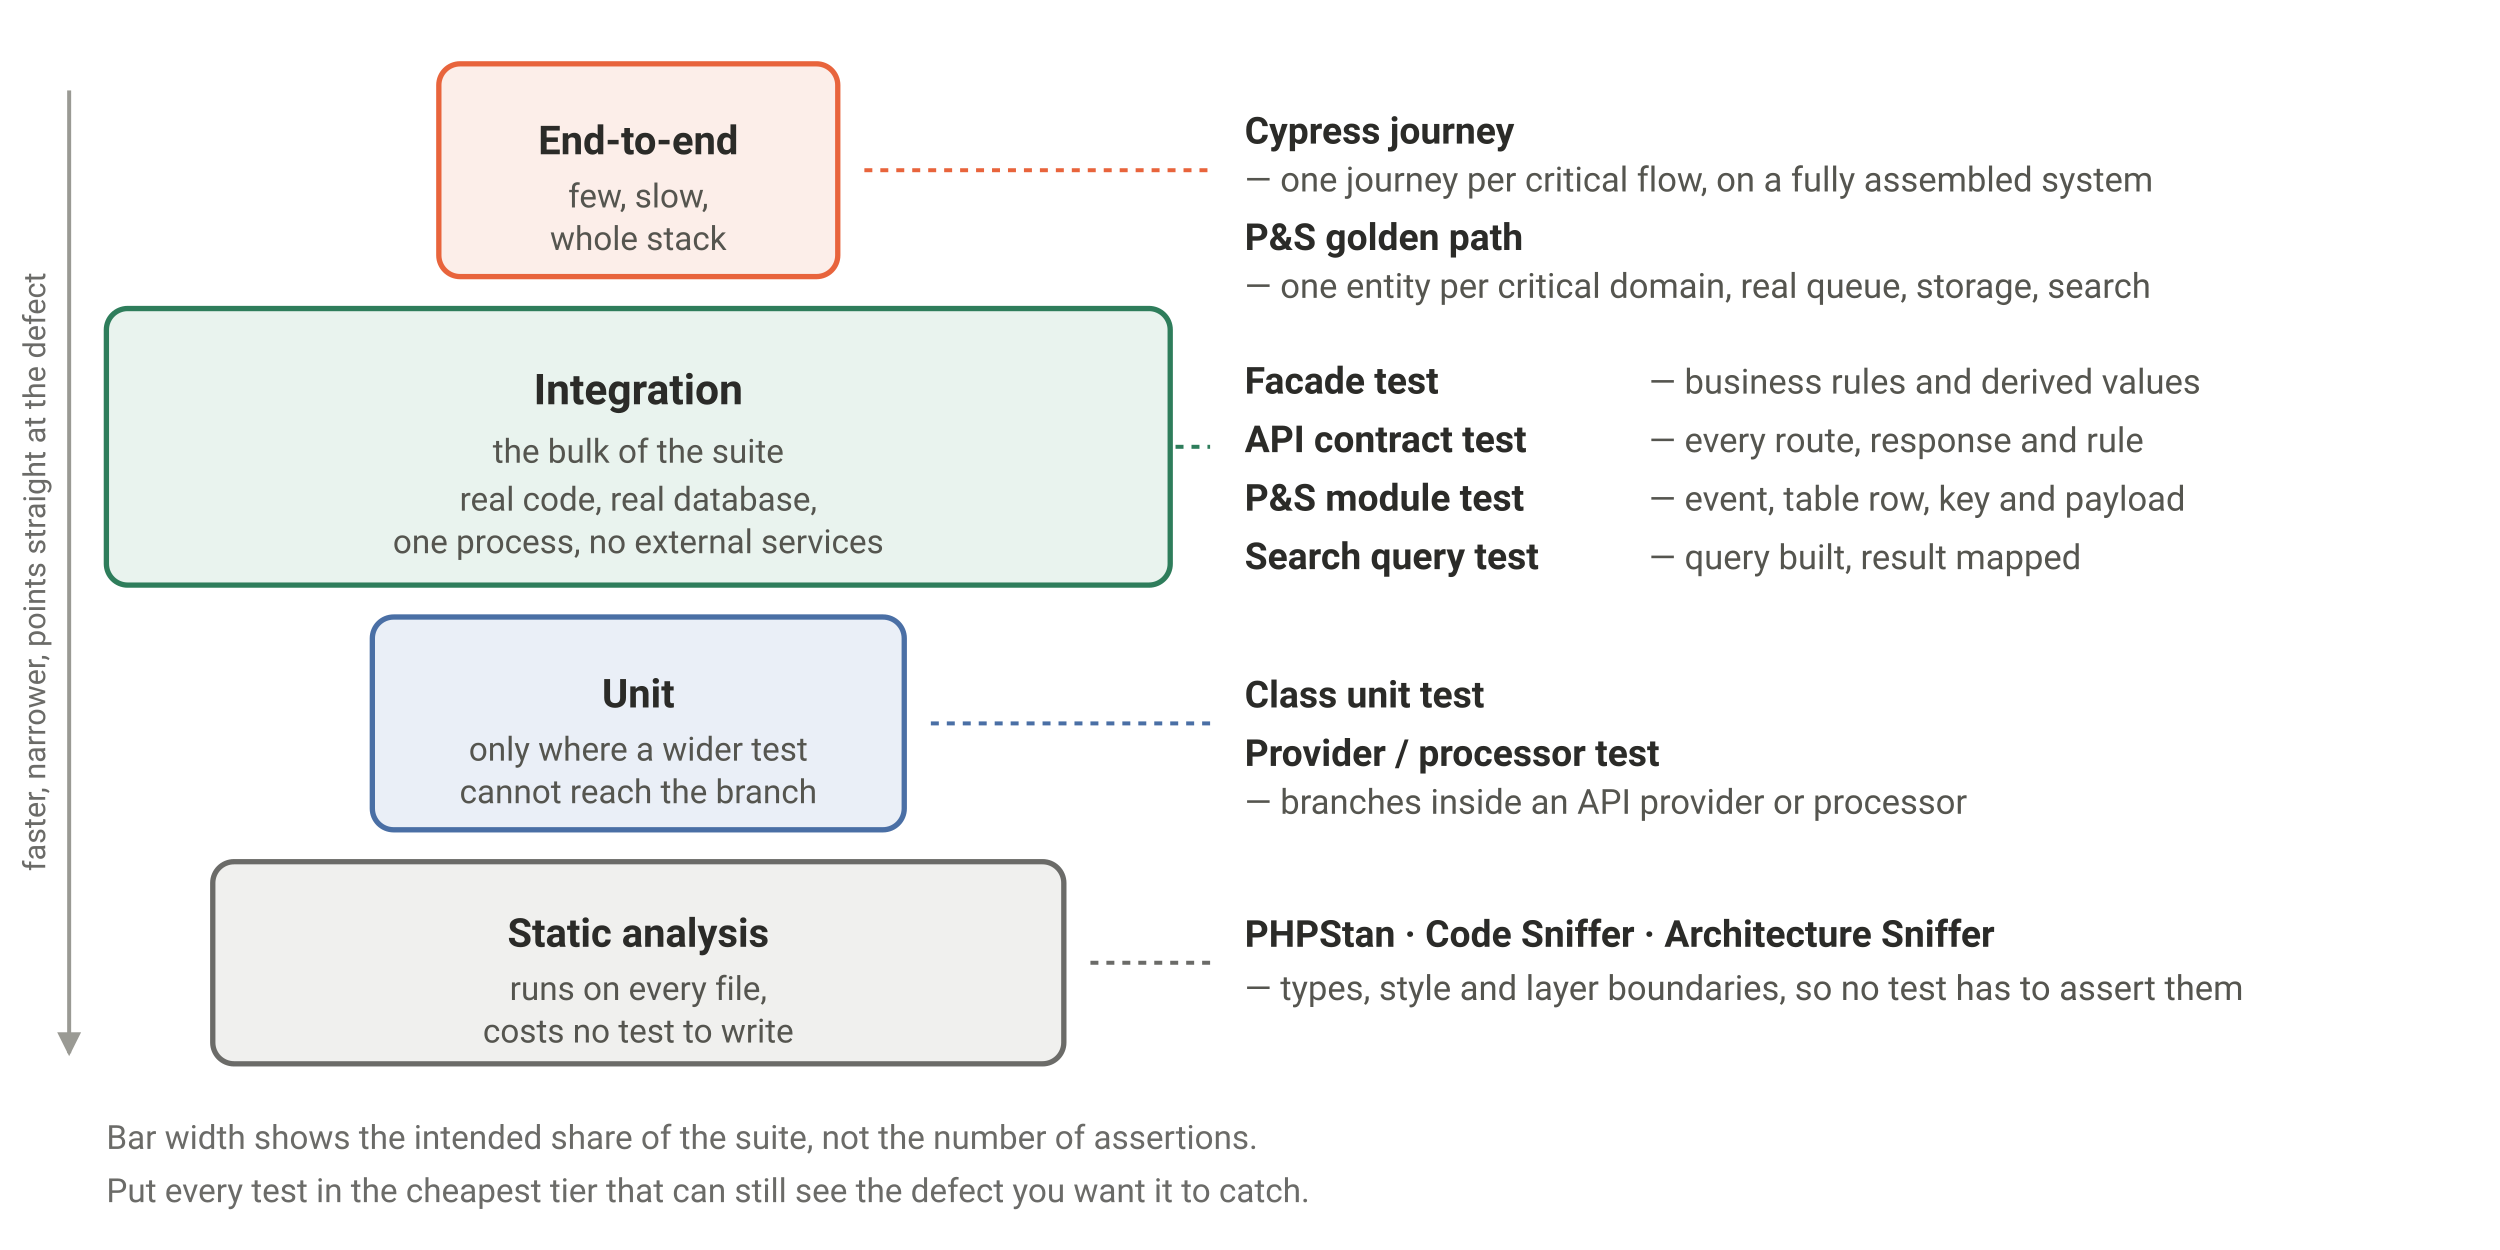
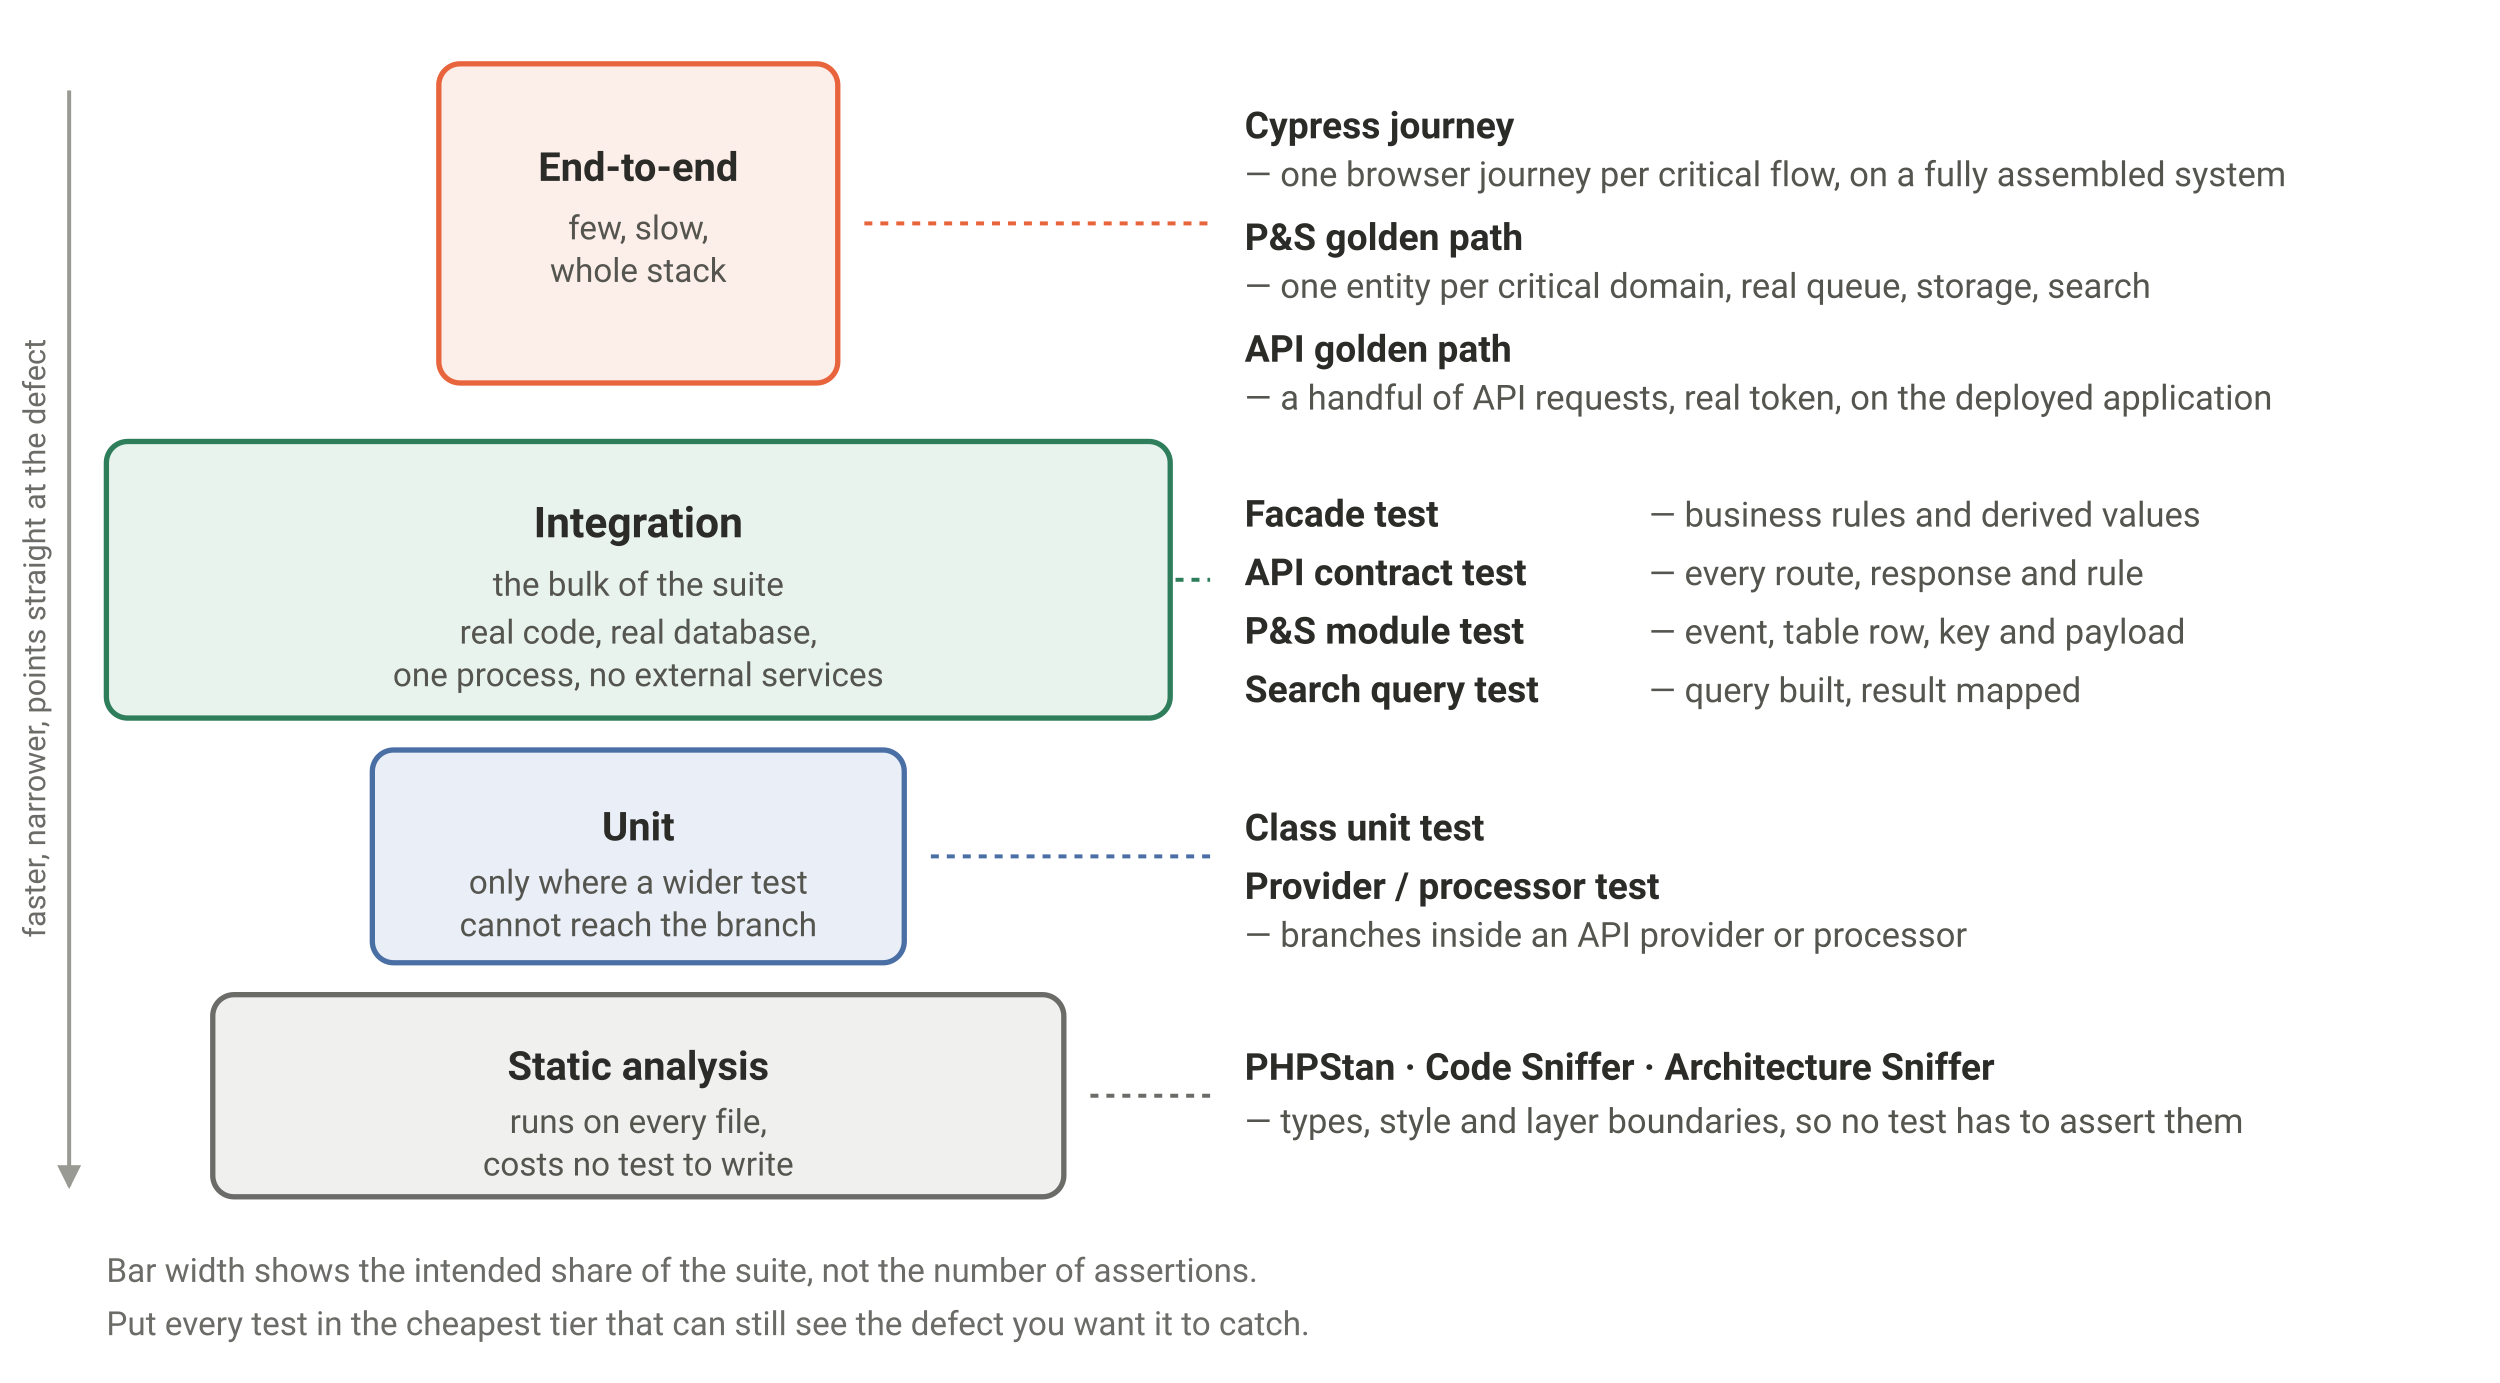
- <svg xmlns="http://www.w3.org/2000/svg" viewBox="0 0 940 470" width="100%" style="max-width:940px;height:auto;" role="img" aria-labelledby="trophyTitle trophyDesc" font-family="-apple-system, BlinkMacSystemFont, 'Segoe UI', Roboto, Helvetica, Arial, sans-serif">
-   <rect x="165" y="24" width="150" height="80" rx="8" fill="#FCEEE9" stroke="#E8643C" stroke-width="2" />
-   <text x="240" y="58" text-anchor="middle" font-size="15" font-weight="700" fill="#2B2B28">End-to-end</text>
-   <text x="240" y="78" text-anchor="middle" font-size="12.5" fill="#55554F">few, slow,</text>
-   <text x="240" y="94" text-anchor="middle" font-size="12.5" fill="#55554F">whole stack</text>
-   <line x1="325" y1="64" x2="455" y2="64" stroke="#E8643C" stroke-width="1.5" stroke-dasharray="3 3" />
-   <text x="468" y="54" font-size="14" font-weight="600" fill="#2B2B28">Cypress journey</text>
-   <text x="468" y="72" font-size="13" fill="#55554F">— one journey per critical flow, on a fully assembled system</text>
+ <svg xmlns="http://www.w3.org/2000/svg" viewBox="0 0 940 520" width="100%" style="max-width:940px;height:auto;" role="img" aria-labelledby="trophyTitle trophyDesc" font-family="-apple-system, BlinkMacSystemFont, 'Segoe UI', Roboto, Helvetica, Arial, sans-serif">
+   <rect x="165" y="24" width="150" height="120" rx="8" fill="#FCEEE9" stroke="#E8643C" stroke-width="2" />
+   <text x="240" y="68" text-anchor="middle" font-size="15" font-weight="700" fill="#2B2B28">End-to-end</text>
+   <text x="240" y="90" text-anchor="middle" font-size="12.5" fill="#55554F">few, slow,</text>
+   <text x="240" y="106" text-anchor="middle" font-size="12.5" fill="#55554F">whole stack</text>
+   <line x1="325" y1="84" x2="455" y2="84" stroke="#E8643C" stroke-width="1.5" stroke-dasharray="3 3" />
+   <text x="468" y="52" font-size="14" font-weight="600" fill="#2B2B28">Cypress journey</text>
+   <text x="468" y="70" font-size="13" fill="#55554F">— one browser journey per critical flow, on a fully assembled system</text>
  <text x="468" y="94" font-size="14" font-weight="600" fill="#2B2B28">P&amp;S golden path</text>
  <text x="468" y="112" font-size="13" fill="#55554F">— one entity per critical domain, real queue, storage, search</text>
-   <rect x="40" y="116" width="400" height="104" rx="8" fill="#E9F3EE" stroke="#2E7D5B" stroke-width="2" />
-   <text x="240" y="152" text-anchor="middle" font-size="16" font-weight="700" fill="#2B2B28">Integration</text>
-   <text x="240" y="174" text-anchor="middle" font-size="12.5" fill="#55554F">the bulk of the suite</text>
-   <text x="240" y="192" text-anchor="middle" font-size="12.5" fill="#55554F">real code, real database,</text>
-   <text x="240" y="208" text-anchor="middle" font-size="12.5" fill="#55554F">one process, no external services</text>
-   <line x1="442" y1="168" x2="455" y2="168" stroke="#2E7D5B" stroke-width="1.5" stroke-dasharray="3 3" />
-   <text x="468" y="148" font-size="14" font-weight="600" fill="#2B2B28">Facade test</text>
-   <text x="620" y="148" font-size="13" fill="#55554F">— business rules and derived values</text>
-   <text x="468" y="170" font-size="14" font-weight="600" fill="#2B2B28">API contract test</text>
-   <text x="620" y="170" font-size="13" fill="#55554F">— every route, response and rule</text>
-   <text x="468" y="192" font-size="14" font-weight="600" fill="#2B2B28">P&amp;S module test</text>
-   <text x="620" y="192" font-size="13" fill="#55554F">— event, table row, key and payload</text>
-   <text x="468" y="214" font-size="14" font-weight="600" fill="#2B2B28">Search query test</text>
-   <text x="620" y="214" font-size="13" fill="#55554F">— query built, result mapped</text>
-   <rect x="140" y="232" width="200" height="80" rx="8" fill="#EAEFF7" stroke="#4A6FA5" stroke-width="2" />
-   <text x="240" y="266" text-anchor="middle" font-size="15" font-weight="700" fill="#2B2B28">Unit</text>
-   <text x="240" y="286" text-anchor="middle" font-size="12.5" fill="#55554F">only where a wider test</text>
-   <text x="240" y="302" text-anchor="middle" font-size="12.5" fill="#55554F">cannot reach the branch</text>
-   <line x1="350" y1="272" x2="455" y2="272" stroke="#4A6FA5" stroke-width="1.5" stroke-dasharray="3 3" />
-   <text x="468" y="266" font-size="14" font-weight="600" fill="#2B2B28">Class unit test</text>
-   <text x="468" y="288" font-size="14" font-weight="600" fill="#2B2B28">Provider / processor test</text>
-   <text x="468" y="306" font-size="13" fill="#55554F">— branches inside an API provider or processor</text>
-   <rect x="80" y="324" width="320" height="76" rx="8" fill="#F0F0EE" stroke="#6B6B68" stroke-width="2" />
-   <text x="240" y="356" text-anchor="middle" font-size="15" font-weight="700" fill="#2B2B28">Static analysis</text>
-   <text x="240" y="376" text-anchor="middle" font-size="12.5" fill="#55554F">runs on every file,</text>
-   <text x="240" y="392" text-anchor="middle" font-size="12.5" fill="#55554F">costs no test to write</text>
-   <line x1="410" y1="362" x2="455" y2="362" stroke="#6B6B68" stroke-width="1.5" stroke-dasharray="3 3" />
-   <text x="468" y="356" font-size="14" font-weight="600" fill="#2B2B28">PHPStan · Code Sniffer · Architecture Sniffer</text>
-   <text x="468" y="376" font-size="13" fill="#55554F">— types, style and layer boundaries, so no test has to assert them</text>
+   <text x="468" y="136" font-size="14" font-weight="600" fill="#2B2B28">API golden path</text>
+   <text x="468" y="154" font-size="13" fill="#55554F">— a handful of API requests, real token, on the deployed application</text>
+   <rect x="40" y="166" width="400" height="104" rx="8" fill="#E9F3EE" stroke="#2E7D5B" stroke-width="2" />
+   <text x="240" y="202" text-anchor="middle" font-size="16" font-weight="700" fill="#2B2B28">Integration</text>
+   <text x="240" y="224" text-anchor="middle" font-size="12.5" fill="#55554F">the bulk of the suite</text>
+   <text x="240" y="242" text-anchor="middle" font-size="12.5" fill="#55554F">real code, real database,</text>
+   <text x="240" y="258" text-anchor="middle" font-size="12.5" fill="#55554F">one process, no external services</text>
+   <line x1="442" y1="218" x2="455" y2="218" stroke="#2E7D5B" stroke-width="1.5" stroke-dasharray="3 3" />
+   <text x="468" y="198" font-size="14" font-weight="600" fill="#2B2B28">Facade test</text>
+   <text x="620" y="198" font-size="13" fill="#55554F">— business rules and derived values</text>
+   <text x="468" y="220" font-size="14" font-weight="600" fill="#2B2B28">API contract test</text>
+   <text x="620" y="220" font-size="13" fill="#55554F">— every route, response and rule</text>
+   <text x="468" y="242" font-size="14" font-weight="600" fill="#2B2B28">P&amp;S module test</text>
+   <text x="620" y="242" font-size="13" fill="#55554F">— event, table row, key and payload</text>
+   <text x="468" y="264" font-size="14" font-weight="600" fill="#2B2B28">Search query test</text>
+   <text x="620" y="264" font-size="13" fill="#55554F">— query built, result mapped</text>
+   <rect x="140" y="282" width="200" height="80" rx="8" fill="#EAEFF7" stroke="#4A6FA5" stroke-width="2" />
+   <text x="240" y="316" text-anchor="middle" font-size="15" font-weight="700" fill="#2B2B28">Unit</text>
+   <text x="240" y="336" text-anchor="middle" font-size="12.5" fill="#55554F">only where a wider test</text>
+   <text x="240" y="352" text-anchor="middle" font-size="12.5" fill="#55554F">cannot reach the branch</text>
+   <line x1="350" y1="322" x2="455" y2="322" stroke="#4A6FA5" stroke-width="1.5" stroke-dasharray="3 3" />
+   <text x="468" y="316" font-size="14" font-weight="600" fill="#2B2B28">Class unit test</text>
+   <text x="468" y="338" font-size="14" font-weight="600" fill="#2B2B28">Provider / processor test</text>
+   <text x="468" y="356" font-size="13" fill="#55554F">— branches inside an API provider or processor</text>
+   <rect x="80" y="374" width="320" height="76" rx="8" fill="#F0F0EE" stroke="#6B6B68" stroke-width="2" />
+   <text x="240" y="406" text-anchor="middle" font-size="15" font-weight="700" fill="#2B2B28">Static analysis</text>
+   <text x="240" y="426" text-anchor="middle" font-size="12.5" fill="#55554F">runs on every file,</text>
+   <text x="240" y="442" text-anchor="middle" font-size="12.5" fill="#55554F">costs no test to write</text>
+   <line x1="410" y1="412" x2="455" y2="412" stroke="#6B6B68" stroke-width="1.5" stroke-dasharray="3 3" />
+   <text x="468" y="406" font-size="14" font-weight="600" fill="#2B2B28">PHPStan · Code Sniffer · Architecture Sniffer</text>
+   <text x="468" y="426" font-size="13" fill="#55554F">— types, style and layer boundaries, so no test has to assert them</text>
  <defs>
    <marker id="trophyArrow" viewBox="0 0 8 8" refX="7" refY="4" markerWidth="6" markerHeight="6" orient="auto">
      <path d="M0 0 L8 4 L0 8 z" fill="#9A9A94" />
    </marker>
  </defs>
-   <line x1="26" y1="34" x2="26" y2="396" stroke="#9A9A94" stroke-width="1.5" marker-end="url(#trophyArrow)" />
-   <text x="17" y="215" font-size="11.5" fill="#6B6B68" text-anchor="middle" transform="rotate(-90 17 215)">faster, narrower, points straight at the defect</text>
-   <text x="40" y="432" font-size="12.5" fill="#6B6B68">Bar width shows the intended share of the suite, not the number of assertions.</text>
-   <text x="40" y="452" font-size="12.5" fill="#6B6B68">Put every test in the cheapest tier that can still see the defect you want it to catch.</text>
+   <line x1="26" y1="34" x2="26" y2="446" stroke="#9A9A94" stroke-width="1.5" marker-end="url(#trophyArrow)" />
+   <text x="17" y="240" font-size="11.5" fill="#6B6B68" text-anchor="middle" transform="rotate(-90 17 240)">faster, narrower, points straight at the defect</text>
+   <text x="40" y="482" font-size="12.5" fill="#6B6B68">Bar width shows the intended share of the suite, not the number of assertions.</text>
+   <text x="40" y="502" font-size="12.5" fill="#6B6B68">Put every test in the cheapest tier that can still see the defect you want it to catch.</text>
</svg>
